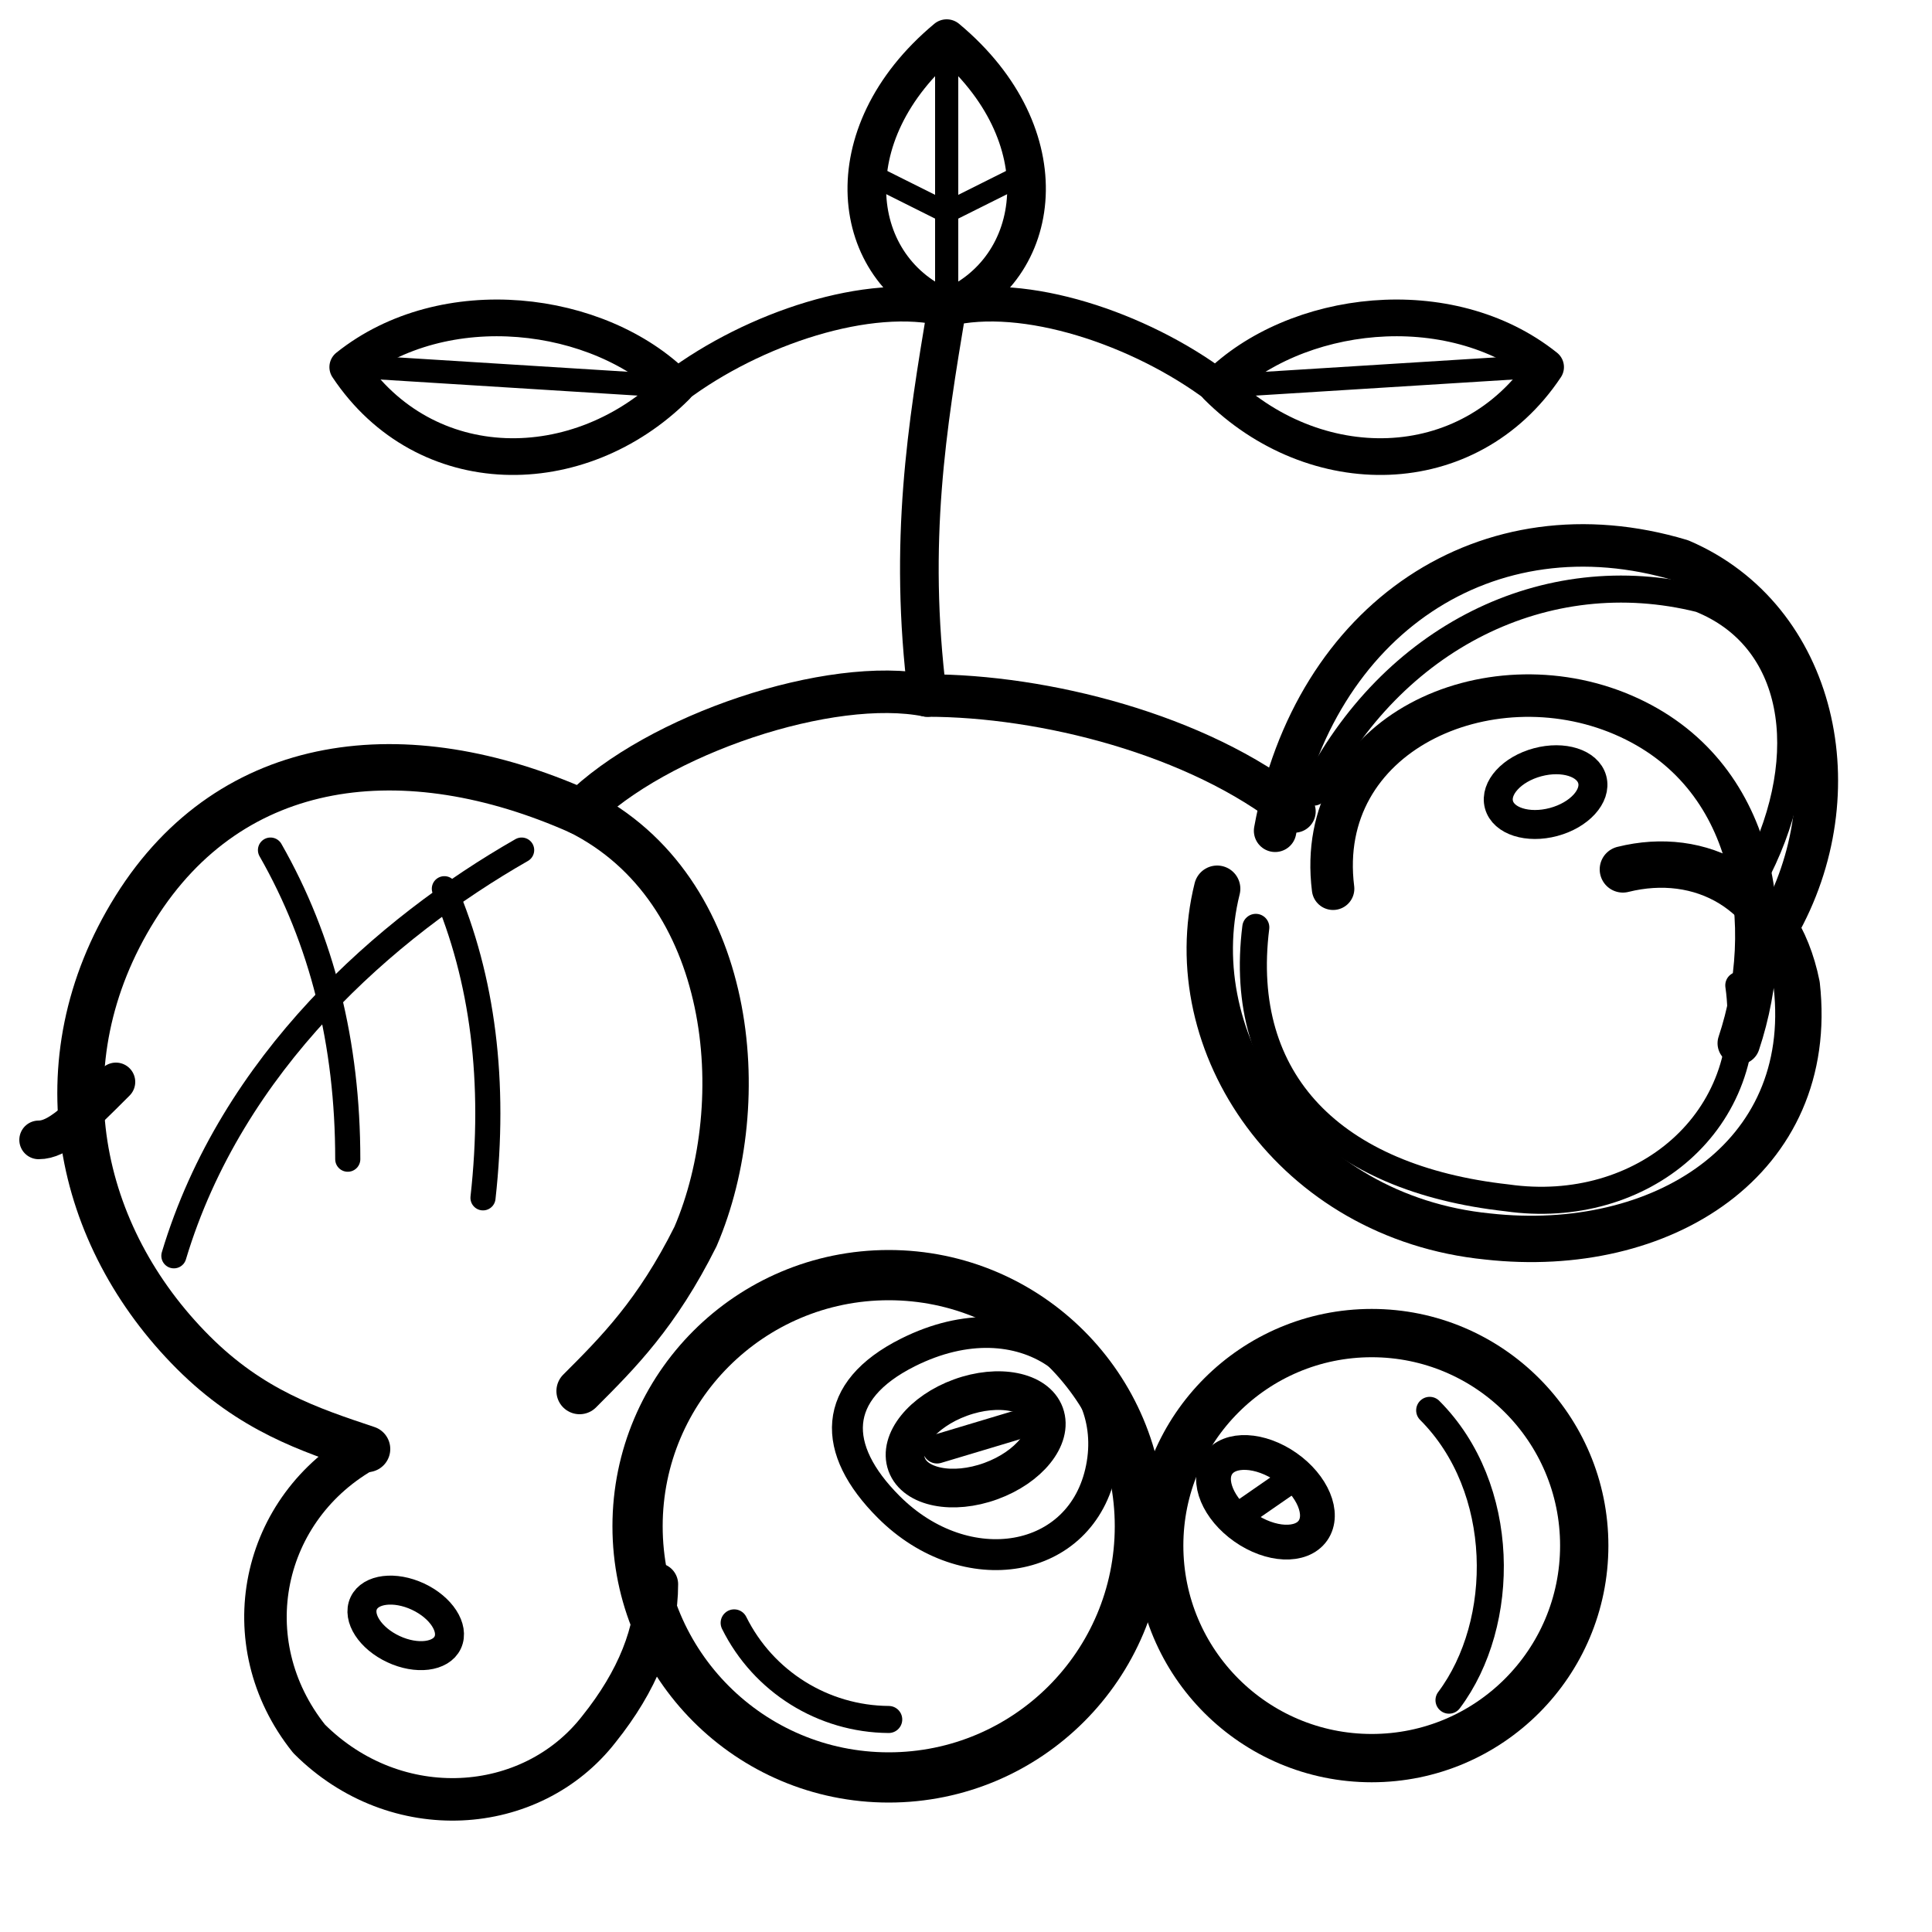
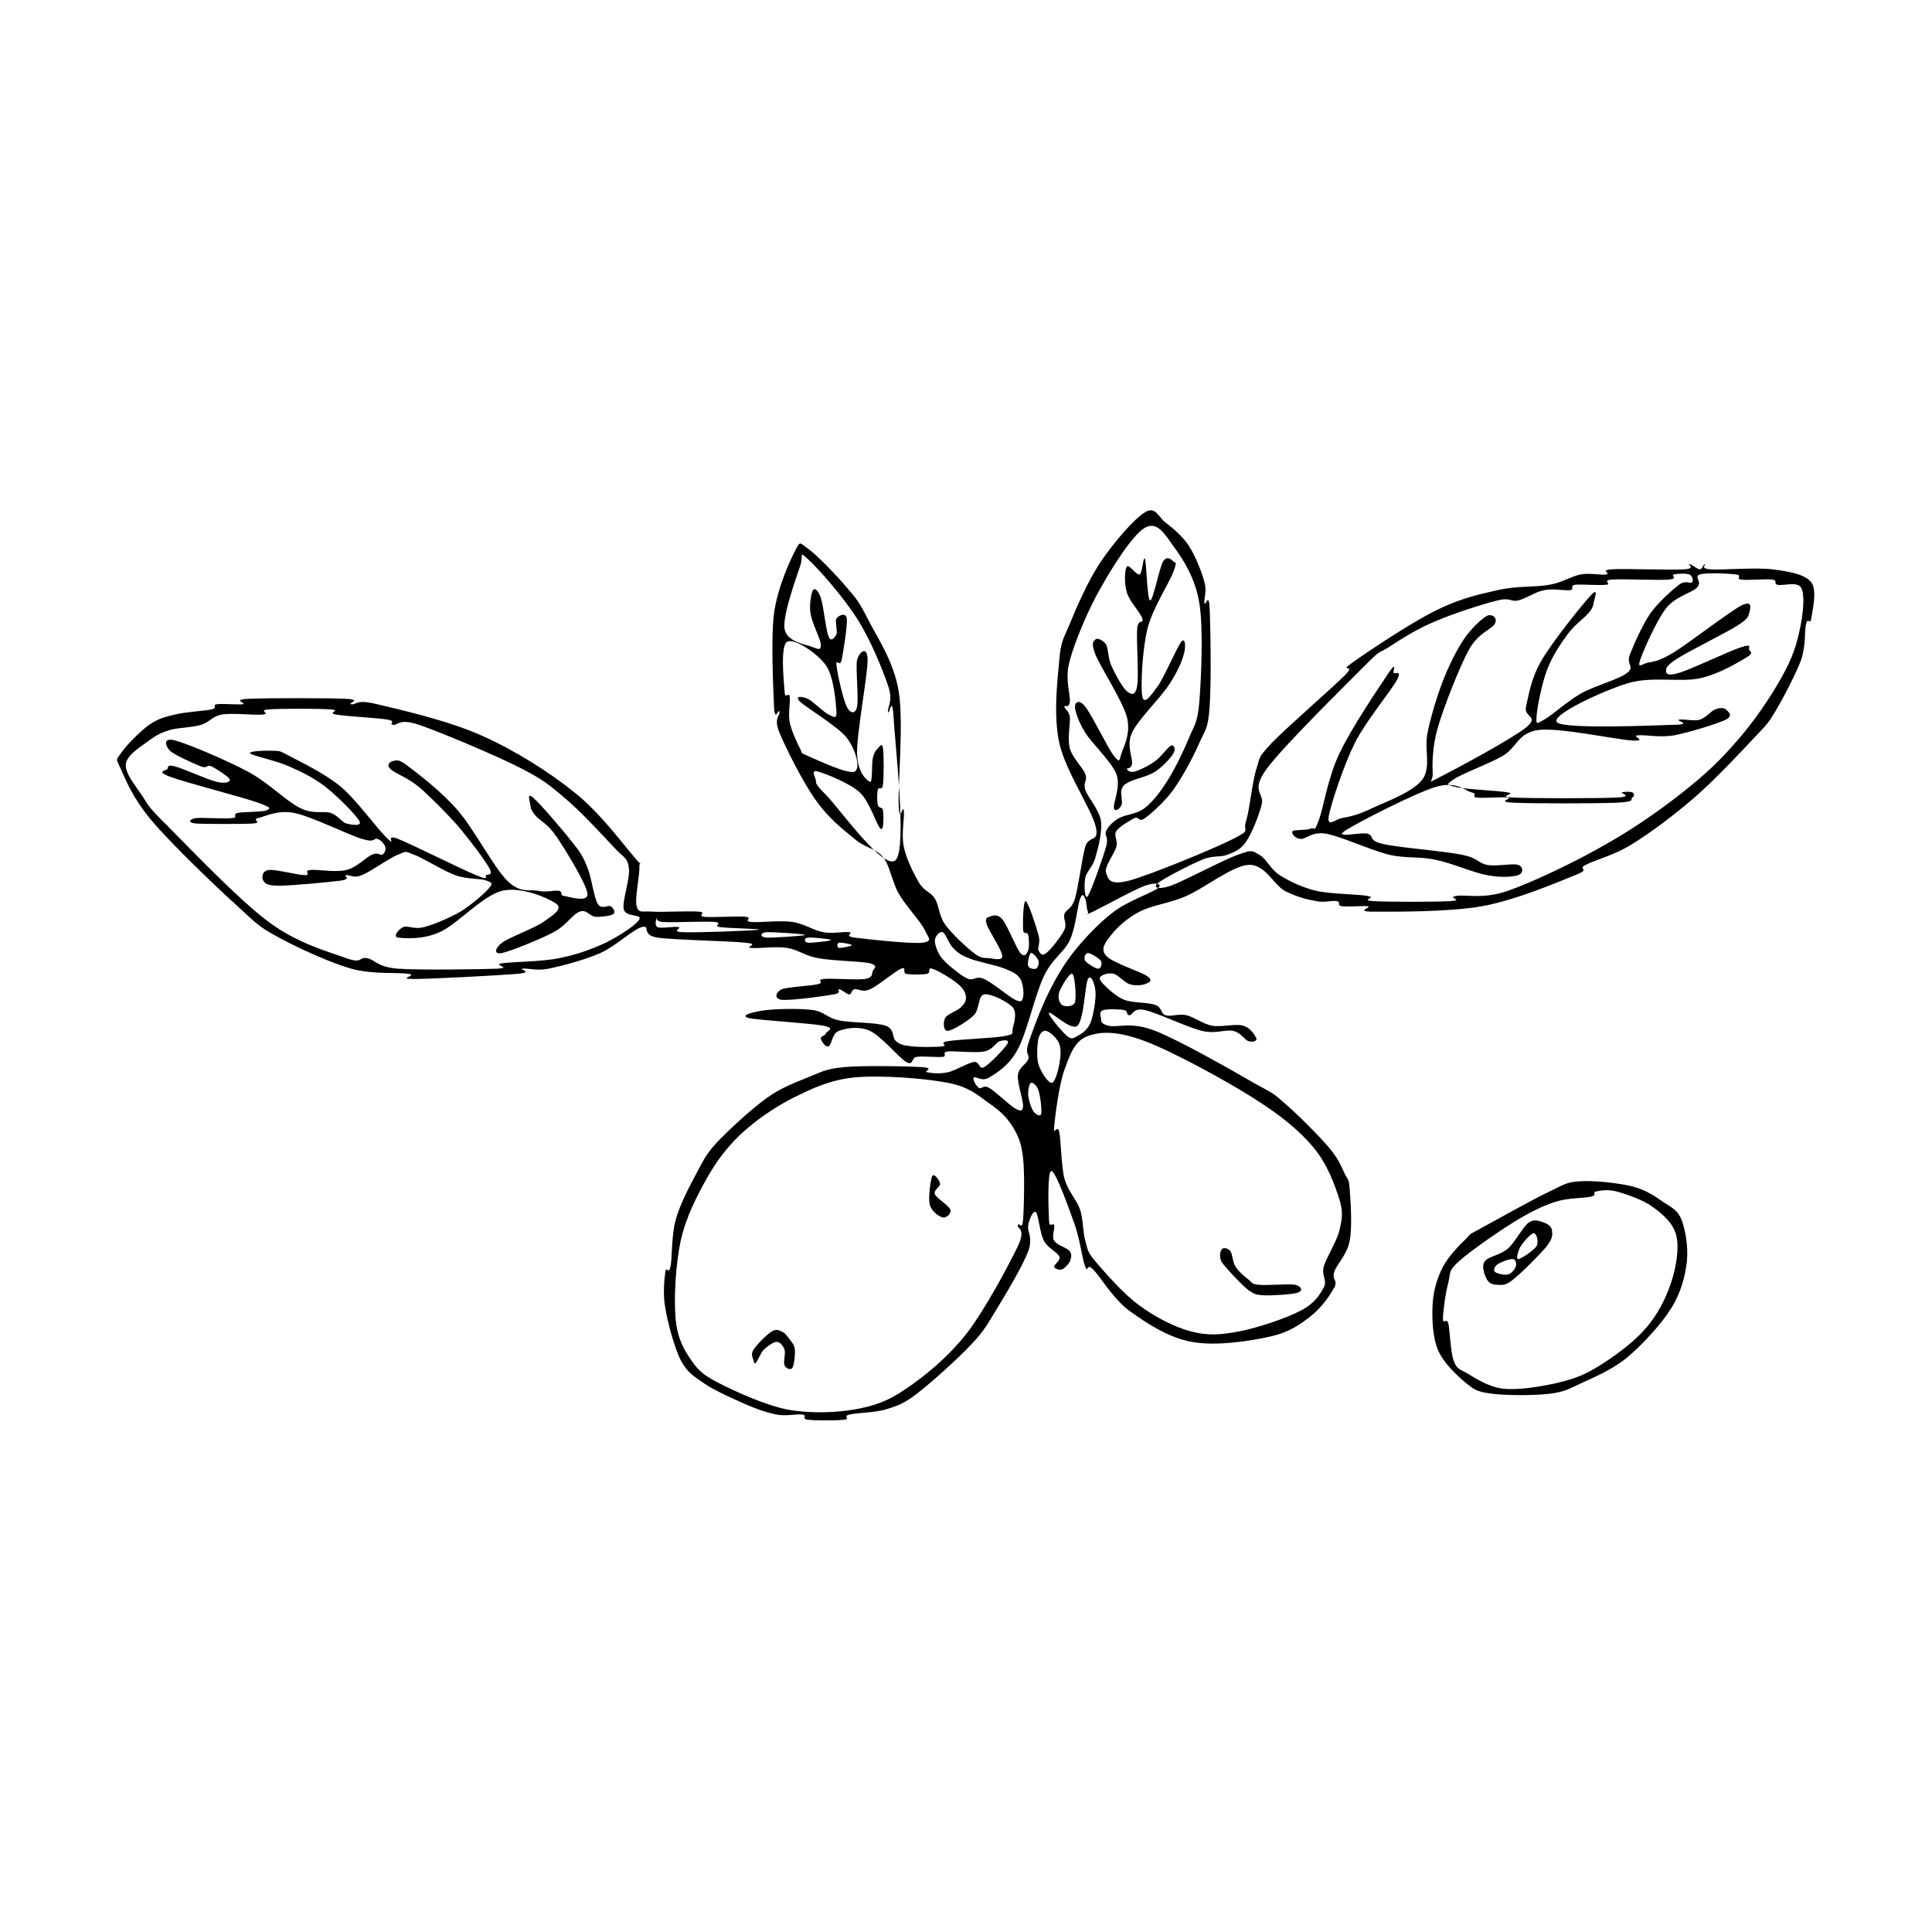
- <svg xmlns="http://www.w3.org/2000/svg" viewBox="0 0 100 100" width="100" height="100">
-   <g fill="none" stroke="#000000" stroke-linecap="round" stroke-linejoin="round">
-     <path d="M 48 36 C 47 28 48 22 49 16" stroke-width="2" />
-     <path d="M 49 16 C 45 15 39 17 35 20" stroke-width="1.8" />
-     <path d="M 49 16 C 53 15 59 17 63 20" stroke-width="1.8" />
-     <path d="M 49 16 C 44 14 43 7 49 2 C 55 7 54 14 49 16 Z" stroke-width="2" />
-     <path d="M 49 16 L 49 3" stroke-width="1.2" />
-     <path d="M 49 11 Q 46 9.5 45 9 M 49 11 Q 52 9.5 53 9" stroke-width="1.1" />
-     <path d="M 35 20 C 31 16 23 15 18 19 C 22 25 30 25 35 20 Z" stroke-width="1.9" />
-     <path d="M 35 20 L 19 19" stroke-width="1.2" />
-     <path d="M 63 20 C 67 16 75 15 80 19 C 76 25 68 25 63 20 Z" stroke-width="1.9" />
-     <path d="M 63 20 L 79 19" stroke-width="1.2" />
-     <path d="M 48 36 C 43 35 34 38 30 42" stroke-width="2.2" />
-     <path d="M 48 36 C 54 36 62 38 67 42" stroke-width="2.2" />
-     <path d="M 30 42               C 38 46 39 57 36 64               C 34 68 32 70 30 72" stroke-width="2.4" />
-     <path d="M 30 42               C 21 38 12 39 7 47               C 2 55 4 64 10 70               C 13 73 16 74 19 75" stroke-width="2.4" />
-     <path d="M 6 56 C 4 58 3 59 2 59" stroke-width="2" />
-     <path d="M 27 44 C 20 48 12 55 9 65" stroke-width="1.3" />
-     <path d="M 14 44 Q 18 51 18 60" stroke-width="1.3" />
-     <path d="M 23 46 Q 26 53 25 62" stroke-width="1.3" />
-     <path d="M 66 43 C 68 32 77 26 87 29 C 94 32 96 41 92 48" stroke-width="2.2" />
-     <path d="M 68 41 C 72 33 80 29 88 31 C 93 33 94 39 91 45" stroke-width="1.4" />
-     <path d="M 69 46 C 68 38 77 34 84 37 C 91 40 92 48 90 54" stroke-width="2.2" />
-     <ellipse cx="80" cy="41" rx="2.5" ry="1.6" transform="rotate(-15 80 41)" stroke-width="1.5" />
-     <path d="M 63 46 C 61 54 67 63 77 64 C 86 65 94 60 93 51 C 92 46 88 44 84 45" stroke-width="2.4" />
-     <path d="M 65 48 C 64 56 69 61 78 62 C 85 63 91 58 90 51" stroke-width="1.4" />
-     <path d="M 19 75 C 13.5 78 12 85 16 90 C 20.5 94.5 27.5 94 31 89.5 C 33 87 34 84.5 34 82" stroke-width="2.2" />
-     <ellipse cx="21" cy="84" rx="2.4" ry="1.5" transform="rotate(25 21 84)" stroke-width="1.5" />
-     <circle cx="46" cy="79" r="13" stroke-width="2.6" />
-     <path d="M 47 70 C 53 67 58 71 57 76 C 56 81 50 82 46 78 C 43 75 43 72 47 70 Z" stroke-width="1.6" />
-     <ellipse cx="50.5" cy="74.5" rx="3.8" ry="2.3" transform="rotate(-20 50.5 74.5)" stroke-width="2" />
-     <path d="M 48.5 75 L 52.5 73.8" stroke-width="1.5" />
-     <path d="M 38 84 A 9 9 0 0 0 46 89" stroke-width="1.4" />
-     <circle cx="71" cy="80" r="11" stroke-width="2.5" />
-     <ellipse cx="65.5" cy="77.5" rx="3" ry="1.9" transform="rotate(35 65.5 77.5)" stroke-width="1.8" />
-     <path d="M 64.2 78.4 L 66.8 76.6" stroke-width="1.4" />
-     <path d="M 74 73 C 78 77 78 84 75 88" stroke-width="1.4" />
-   </g>
+ <svg xmlns="http://www.w3.org/2000/svg" viewBox="0 0 64 64" width="64" height="64">
+   <path fill="#000000" fill-rule="evenodd" d="M37.93 16.97C37.57 17.18 36.88 17.99 36.47 18.60C36.05 19.22 35.66 20.12 35.44 20.66C35.21 21.21 35.15 21.21 35.09 21.87C35.03 22.52 34.89 23.70 35.09 24.61C35.29 25.53 36.15 26.79 36.29 27.36C36.44 27.93 36.07 27.65 35.95 28.05C35.84 28.45 35.72 29.39 35.61 29.77C35.49 30.14 35.32 30.11 35.26 30.28C35.21 30.45 35.36 30.58 35.26 30.80C35.16 31.01 34.81 31.46 34.66 31.57C34.52 31.69 34.45 31.58 34.40 31.48C34.36 31.38 34.48 31.24 34.40 30.97C34.33 30.70 34.06 29.88 33.98 29.85C33.89 29.82 33.88 30.61 33.89 30.80C33.90 30.98 34.03 30.85 34.06 30.97C34.09 31.08 34.10 31.38 34.06 31.48C34.02 31.58 33.95 31.74 33.80 31.57C33.66 31.40 33.37 30.65 33.20 30.45C33.03 30.25 32.86 30.34 32.77 30.37C32.69 30.40 32.62 30.41 32.69 30.63C32.76 30.84 33.19 31.47 33.20 31.66C33.22 31.84 32.93 31.76 32.77 31.74C32.62 31.73 32.50 31.76 32.26 31.57C32.01 31.38 31.53 30.93 31.31 30.63C31.10 30.33 31.11 30.00 30.97 29.77C30.83 29.54 30.63 29.54 30.45 29.25C30.28 28.97 30.02 28.45 29.94 28.05C29.85 27.65 29.97 27.08 29.94 26.85C29.91 26.62 29.80 27.33 29.77 26.67C29.74 26.02 29.94 23.93 29.77 22.90C29.60 21.87 29.02 21.06 28.74 20.49C28.45 19.92 28.38 19.85 28.05 19.46C27.72 19.07 27.05 18.37 26.76 18.17C26.47 17.97 26.52 17.90 26.33 18.26C26.15 18.62 25.76 19.46 25.64 20.32C25.53 21.18 25.62 22.87 25.64 23.41C25.67 23.96 25.79 23.44 25.82 23.58C25.84 23.73 25.62 23.78 25.82 24.27C26.02 24.76 26.60 25.92 27.02 26.50C27.43 27.09 27.93 27.48 28.31 27.79C28.68 28.11 29.01 28.09 29.25 28.39C29.49 28.69 29.54 29.19 29.77 29.60C30.00 30.00 30.50 30.53 30.63 30.80C30.75 31.07 30.93 31.18 30.54 31.23C30.15 31.27 28.71 31.11 28.31 31.06C27.91 31.00 28.31 30.91 28.13 30.88C27.96 30.85 27.59 30.94 27.28 30.88C26.96 30.83 26.65 30.60 26.25 30.54C25.84 30.48 25.13 30.57 24.87 30.54C24.61 30.51 24.96 30.40 24.70 30.37C24.44 30.34 23.58 30.40 23.33 30.37C23.07 30.34 23.44 30.22 23.15 30.20C22.87 30.17 21.95 30.22 21.61 30.20C21.26 30.17 21.16 30.27 21.09 30.02C21.02 29.78 21.19 29.01 21.18 28.74C21.16 28.46 21.36 28.81 21.01 28.39C20.65 27.98 19.88 26.92 19.03 26.25C18.19 25.57 17.03 24.84 15.94 24.36C14.85 23.87 13.22 23.50 12.50 23.33C11.79 23.15 11.82 23.35 11.64 23.33C11.47 23.30 12.04 23.18 11.47 23.15C10.90 23.12 8.78 23.12 8.21 23.15C7.64 23.18 8.21 23.30 8.04 23.33C7.87 23.35 7.35 23.30 7.18 23.33C7.01 23.35 7.24 23.44 7.01 23.50C6.78 23.55 6.15 23.58 5.80 23.67C5.46 23.75 5.25 23.80 4.94 24.01C4.64 24.23 4.16 24.71 4.00 24.96C3.84 25.20 3.83 25.10 4.00 25.47C4.17 25.84 4.39 26.43 5.03 27.19C5.67 27.95 7.16 29.38 7.87 30.02C8.57 30.67 8.61 30.71 9.24 31.06C9.87 31.40 10.93 31.89 11.64 32.09C12.36 32.29 13.19 32.20 13.53 32.26C13.88 32.31 13.10 32.43 13.71 32.43C14.31 32.43 16.54 32.31 17.14 32.26C17.74 32.20 17.14 32.11 17.31 32.09C17.48 32.06 17.74 32.17 18.17 32.09C18.60 32.00 19.37 31.80 19.89 31.57C20.40 31.34 20.95 30.80 21.26 30.71C21.58 30.63 21.21 30.97 21.78 31.06C22.35 31.14 24.18 31.17 24.70 31.23C25.21 31.28 24.64 31.37 24.87 31.40C25.10 31.43 25.70 31.34 26.07 31.40C26.45 31.46 26.65 31.66 27.10 31.74C27.56 31.83 28.52 31.84 28.82 31.91C29.12 31.99 28.94 32.09 28.91 32.17C28.88 32.26 28.92 32.39 28.65 32.43C28.38 32.47 27.53 32.40 27.28 32.43C27.02 32.46 27.33 32.54 27.10 32.60C26.88 32.66 26.10 32.69 25.90 32.77C25.70 32.86 25.62 33.09 25.90 33.12C26.19 33.15 27.30 33.00 27.62 32.94C27.93 32.89 27.71 32.77 27.79 32.77C27.88 32.77 28.05 32.94 28.13 32.94C28.22 32.94 28.19 32.80 28.31 32.77C28.42 32.74 28.56 32.89 28.82 32.77C29.08 32.66 29.65 32.17 29.85 32.09C30.05 32.00 29.88 32.23 30.02 32.26C30.17 32.29 30.57 32.29 30.71 32.26C30.85 32.23 30.71 32.03 30.88 32.09C31.06 32.14 31.56 32.44 31.74 32.60C31.93 32.76 31.99 32.90 32.00 33.03C32.01 33.16 31.94 33.26 31.83 33.37C31.71 33.49 31.38 33.59 31.31 33.72C31.24 33.85 31.24 34.16 31.40 34.15C31.56 34.13 32.06 33.83 32.26 33.63C32.46 33.43 32.39 32.99 32.60 32.94C32.82 32.90 33.39 33.19 33.55 33.37C33.70 33.56 33.59 33.90 33.55 34.06C33.50 34.22 33.65 34.25 33.29 34.32C32.93 34.39 31.74 34.43 31.40 34.49C31.06 34.55 31.43 34.63 31.23 34.66C31.03 34.69 30.45 34.69 30.20 34.66C29.94 34.63 29.82 34.61 29.68 34.49C29.54 34.38 29.65 34.09 29.34 33.98C29.02 33.86 28.19 33.89 27.79 33.80C27.39 33.72 27.33 33.52 26.93 33.46C26.53 33.40 25.74 33.42 25.39 33.46C25.03 33.50 24.47 33.63 24.79 33.72C25.10 33.80 26.85 33.89 27.28 33.98C27.71 34.06 27.38 34.16 27.36 34.23C27.35 34.30 27.18 34.33 27.19 34.40C27.20 34.48 27.35 34.71 27.45 34.66C27.55 34.62 27.56 34.23 27.79 34.15C28.02 34.06 28.45 33.98 28.82 34.15C29.19 34.32 29.77 35.03 30.02 35.18C30.28 35.32 30.17 35.03 30.37 35.01C30.57 34.98 31.06 35.03 31.23 35.01C31.40 34.98 31.17 34.86 31.40 34.83C31.63 34.81 32.31 34.89 32.60 34.83C32.89 34.78 32.99 34.53 33.12 34.49C33.25 34.45 33.46 34.43 33.37 34.58C33.29 34.72 32.79 35.25 32.60 35.35C32.42 35.45 32.46 35.15 32.26 35.18C32.06 35.21 31.66 35.46 31.40 35.52C31.14 35.58 30.85 35.55 30.71 35.52C30.57 35.49 31.00 35.38 30.54 35.35C30.08 35.32 28.59 35.29 27.96 35.35C27.33 35.41 27.19 35.52 26.76 35.69C26.33 35.87 25.89 36.02 25.39 36.38C24.89 36.74 24.14 37.43 23.75 37.84C23.37 38.26 23.30 38.44 23.07 38.87C22.84 39.30 22.52 39.90 22.38 40.42C22.24 40.93 22.27 41.68 22.21 41.96C22.15 42.25 22.07 41.91 22.04 42.13C22.01 42.36 21.95 42.85 22.04 43.34C22.12 43.82 22.34 44.64 22.55 45.06C22.77 45.47 22.97 45.58 23.33 45.83C23.68 46.07 24.30 46.34 24.70 46.52C25.10 46.69 25.42 46.80 25.73 46.86C26.04 46.92 26.42 46.83 26.59 46.86C26.76 46.89 26.53 47.00 26.76 47.03C26.99 47.06 27.73 47.06 27.96 47.03C28.19 47.00 27.91 46.92 28.13 46.86C28.36 46.80 28.97 46.80 29.34 46.69C29.71 46.57 29.90 46.53 30.37 46.17C30.84 45.81 31.73 45.01 32.17 44.54C32.62 44.07 32.72 43.85 33.03 43.34C33.35 42.82 33.89 41.91 34.06 41.45C34.23 40.99 34.02 40.80 34.06 40.59C34.10 40.37 34.23 40.07 34.32 40.16C34.40 40.25 34.45 40.86 34.58 41.10C34.71 41.35 35.03 41.48 35.09 41.62C35.15 41.76 34.91 41.89 34.92 41.96C34.93 42.03 35.09 42.08 35.18 42.05C35.26 42.02 35.39 41.89 35.44 41.79C35.48 41.69 35.52 41.56 35.44 41.45C35.35 41.33 35.01 41.25 34.92 41.10C34.83 40.96 34.95 40.70 34.92 40.59C34.89 40.47 34.76 40.72 34.75 40.42C34.73 40.12 34.69 38.76 34.83 38.79C34.98 38.81 35.42 40.06 35.61 40.59C35.79 41.12 35.85 41.72 35.95 41.96C36.05 42.21 35.97 41.81 36.21 42.05C36.45 42.29 36.87 43.02 37.41 43.42C37.96 43.82 38.70 44.31 39.47 44.45C40.25 44.60 41.39 44.43 42.05 44.28C42.71 44.14 43.07 43.87 43.42 43.60C43.78 43.32 44.07 42.89 44.20 42.65C44.33 42.41 44.11 42.39 44.20 42.13C44.28 41.88 44.63 41.56 44.71 41.10C44.80 40.65 44.74 39.76 44.71 39.39C44.68 39.01 44.65 39.10 44.54 38.87C44.43 38.64 44.35 38.40 44.02 38.01C43.70 37.63 42.98 36.91 42.56 36.55C42.15 36.19 42.25 36.27 41.53 35.87C40.82 35.46 39.07 34.46 38.27 34.15C37.47 33.83 37.02 34.05 36.72 33.98C36.42 33.90 36.49 33.80 36.47 33.72C36.44 33.63 36.42 33.50 36.55 33.46C36.68 33.42 37.10 33.43 37.24 33.46C37.38 33.49 37.30 33.63 37.41 33.63C37.53 33.63 37.53 33.37 37.93 33.46C38.33 33.55 39.33 34.03 39.82 34.15C40.30 34.26 40.59 34.09 40.85 34.15C41.10 34.20 41.23 34.45 41.36 34.49C41.49 34.53 41.65 34.49 41.62 34.40C41.59 34.32 41.43 34.05 41.19 33.98C40.95 33.90 40.47 34.03 40.16 33.98C39.84 33.92 39.56 33.69 39.30 33.63C39.04 33.57 38.79 33.69 38.61 33.63C38.44 33.57 38.50 33.37 38.27 33.29C38.04 33.20 37.53 33.23 37.24 33.12C36.95 33.00 36.68 32.73 36.55 32.60C36.42 32.47 36.41 32.40 36.47 32.34C36.52 32.29 36.74 32.21 36.90 32.26C37.05 32.30 37.24 32.54 37.41 32.60C37.58 32.66 37.83 32.64 37.93 32.60C38.03 32.56 38.23 32.50 38.01 32.34C37.80 32.19 36.84 31.89 36.64 31.66C36.44 31.43 36.62 31.21 36.81 30.97C37.00 30.73 37.34 30.41 37.75 30.20C38.17 29.98 38.70 29.94 39.30 29.68C39.90 29.42 40.82 28.68 41.36 28.65C41.91 28.62 42.19 29.31 42.56 29.51C42.94 29.71 43.31 29.80 43.60 29.85C43.88 29.91 44.14 29.82 44.28 29.85C44.43 29.88 44.28 30.00 44.45 30.02C44.63 30.05 45.14 30.00 45.31 30.02C45.48 30.05 44.85 30.20 45.48 30.20C46.11 30.20 47.98 30.22 49.09 30.02C50.21 29.82 51.61 29.22 52.18 28.99C52.76 28.76 52.21 28.82 52.53 28.65C52.84 28.48 53.47 28.34 54.07 27.96C54.67 27.59 55.46 27.00 56.13 26.42C56.81 25.83 57.67 24.91 58.11 24.44C58.55 23.97 58.54 24.01 58.80 23.58C59.06 23.15 59.48 22.35 59.66 21.87C59.83 21.38 59.77 20.89 59.83 20.66C59.89 20.43 59.97 20.72 60.00 20.49C60.03 20.26 60.21 19.56 60.00 19.29C59.79 19.02 59.27 18.93 58.71 18.86C58.15 18.79 57.02 18.89 56.65 18.86C56.28 18.83 56.54 18.69 56.48 18.69C56.42 18.69 56.39 18.86 56.31 18.86C56.22 18.86 56.05 18.69 55.96 18.69C55.88 18.69 56.22 18.83 55.79 18.86C55.36 18.89 53.82 18.83 53.39 18.86C52.96 18.89 53.39 19.00 53.21 19.03C53.04 19.06 52.67 18.97 52.36 19.03C52.04 19.09 51.78 19.29 51.33 19.37C50.87 19.46 50.24 19.40 49.61 19.55C48.98 19.69 48.35 19.83 47.55 20.23C46.74 20.63 45.30 21.59 44.80 21.95C44.30 22.31 44.98 21.94 44.54 22.38C44.10 22.82 42.62 24.10 42.13 24.61C41.65 25.13 41.76 25.04 41.62 25.47C41.48 25.90 41.40 26.80 41.28 27.19C41.15 27.58 41.49 27.46 40.85 27.79C40.20 28.12 38.11 28.98 37.41 29.17C36.71 29.35 36.71 29.09 36.64 28.91C36.57 28.72 36.92 28.28 36.98 28.05C37.04 27.82 36.88 27.69 36.98 27.53C37.08 27.38 37.43 27.18 37.58 27.10C37.74 27.03 37.71 27.26 37.93 27.10C38.14 26.95 38.57 26.57 38.87 26.16C39.17 25.74 39.53 25.07 39.73 24.61C39.93 24.16 40.02 24.16 40.07 23.41C40.13 22.67 40.10 20.72 40.07 20.15C40.04 19.57 39.93 20.12 39.90 19.98C39.87 19.83 39.99 19.60 39.90 19.29C39.82 18.97 39.60 18.42 39.39 18.09C39.17 17.76 38.86 17.50 38.61 17.31C38.37 17.13 38.28 16.75 37.93 16.97Z M37.93 17.48C37.53 17.71 36.88 18.73 36.47 19.46C36.05 20.19 35.61 21.24 35.44 21.87C35.26 22.49 35.46 22.98 35.44 23.24C35.41 23.50 35.26 23.33 35.26 23.41C35.26 23.50 35.41 23.53 35.44 23.75C35.46 23.98 35.35 24.47 35.44 24.79C35.52 25.10 35.87 25.42 35.95 25.64C36.04 25.87 35.87 25.90 35.95 26.16C36.04 26.42 36.41 26.82 36.47 27.19C36.52 27.56 36.38 28.08 36.29 28.39C36.21 28.71 35.99 28.87 35.95 29.08C35.91 29.29 35.92 29.85 36.04 29.68C36.15 29.51 36.54 28.41 36.64 28.05C36.74 27.69 36.57 27.69 36.64 27.53C36.71 27.38 36.85 27.23 37.07 27.10C37.28 26.98 37.65 26.98 37.93 26.76C38.20 26.55 38.46 26.20 38.70 25.82C38.94 25.43 39.21 24.87 39.39 24.44C39.56 24.01 39.67 23.98 39.73 23.24C39.79 22.49 39.87 20.83 39.73 19.98C39.59 19.12 39.17 18.50 38.87 18.09C38.57 17.67 38.33 17.26 37.93 17.48Z M26.76 18.52C26.45 18.23 26.63 18.39 26.50 18.77C26.37 19.16 25.92 20.39 25.99 20.83C26.06 21.28 26.73 21.35 26.93 21.44C27.13 21.52 27.20 21.54 27.19 21.35C27.18 21.16 26.89 20.62 26.85 20.32C26.80 20.02 26.88 19.63 26.93 19.55C26.99 19.46 27.10 19.55 27.19 19.80C27.28 20.06 27.36 20.89 27.45 21.09C27.53 21.29 27.66 21.11 27.71 21.01C27.75 20.91 27.65 20.58 27.71 20.49C27.76 20.40 28.02 20.26 28.05 20.49C28.08 20.72 27.93 21.61 27.88 21.87C27.82 22.12 27.68 21.78 27.71 22.04C27.73 22.29 27.93 23.18 28.05 23.41C28.16 23.64 28.34 23.67 28.39 23.41C28.45 23.15 28.34 22.12 28.39 21.87C28.45 21.61 28.74 21.35 28.74 21.87C28.74 22.38 28.38 24.28 28.39 24.96C28.41 25.63 28.74 25.87 28.82 25.90C28.91 25.93 28.87 25.31 28.91 25.13C28.95 24.94 29.02 24.84 29.08 24.79C29.14 24.73 29.22 24.58 29.25 24.79C29.28 24.99 29.28 25.76 29.25 25.99C29.22 26.22 29.11 26.04 29.08 26.16C29.05 26.27 29.05 26.56 29.08 26.67C29.11 26.79 29.24 26.72 29.25 26.85C29.27 26.98 29.29 27.55 29.17 27.45C29.04 27.35 28.82 26.56 28.48 26.25C28.13 25.93 27.35 25.63 27.10 25.56C26.86 25.49 26.98 25.69 27.02 25.82C27.06 25.94 26.92 25.89 27.36 26.33C27.81 26.78 29.31 28.91 29.68 28.48C30.05 28.05 29.64 24.57 29.60 23.75C29.55 22.94 29.45 23.75 29.42 23.58C29.39 23.41 29.60 23.24 29.42 22.72C29.25 22.21 28.84 21.19 28.39 20.49C27.95 19.79 27.08 18.80 26.76 18.52Z M37.93 18.52C37.87 18.37 37.85 18.99 37.75 19.03C37.65 19.07 37.40 18.67 37.33 18.77C37.25 18.87 37.24 19.35 37.33 19.63C37.41 19.92 37.78 20.29 37.84 20.49C37.90 20.69 37.70 20.46 37.67 20.83C37.64 21.21 37.73 22.38 37.67 22.72C37.61 23.07 37.47 23.01 37.33 22.90C37.18 22.78 36.92 22.29 36.81 22.04C36.70 21.78 36.72 21.49 36.64 21.35C36.55 21.21 36.35 21.12 36.29 21.18C36.24 21.24 36.12 21.26 36.29 21.69C36.47 22.12 37.18 23.21 37.33 23.75C37.47 24.30 37.22 24.74 37.15 24.96C37.08 25.17 37.10 25.30 36.90 25.04C36.70 24.79 36.17 23.68 35.95 23.41C35.74 23.14 35.61 23.27 35.61 23.41C35.61 23.55 35.72 23.90 35.95 24.27C36.18 24.64 36.82 25.23 36.98 25.64C37.14 26.06 36.87 26.59 36.90 26.76C36.92 26.93 37.11 26.78 37.15 26.67C37.20 26.57 37.11 26.29 37.15 26.16C37.20 26.03 37.22 26.00 37.41 25.90C37.60 25.80 38.03 25.72 38.27 25.56C38.51 25.40 38.79 25.10 38.87 24.96C38.96 24.81 38.89 24.66 38.79 24.70C38.69 24.74 38.47 25.07 38.27 25.21C38.07 25.36 37.74 25.52 37.58 25.56C37.43 25.60 37.34 25.52 37.33 25.47C37.31 25.43 37.47 25.50 37.50 25.30C37.53 25.10 37.30 24.70 37.50 24.27C37.70 23.84 38.41 23.15 38.70 22.72C38.99 22.29 39.14 21.94 39.21 21.69C39.29 21.45 39.27 21.09 39.13 21.26C38.99 21.44 38.57 22.42 38.36 22.72C38.14 23.02 37.90 23.38 37.84 23.07C37.78 22.75 37.84 21.52 38.01 20.83C38.18 20.15 38.73 19.32 38.87 18.94C39.01 18.57 38.93 18.66 38.87 18.60C38.81 18.54 38.66 18.39 38.53 18.60C38.40 18.82 38.20 19.90 38.10 19.89C38.00 19.88 37.98 18.66 37.93 18.52Z M55.45 19.03C55.33 19.06 55.62 19.17 55.28 19.20C54.93 19.23 53.73 19.17 53.39 19.20C53.04 19.23 53.42 19.35 53.21 19.37C53.01 19.40 52.38 19.35 52.18 19.37C51.98 19.40 52.18 19.52 52.01 19.55C51.84 19.57 51.44 19.49 51.15 19.55C50.87 19.60 50.55 19.83 50.29 19.89C50.04 19.95 50.07 19.78 49.61 19.89C49.15 20.00 48.15 20.32 47.55 20.58C46.94 20.83 46.40 21.18 46.00 21.44C45.60 21.69 45.81 21.45 45.14 22.12C44.47 22.80 42.52 24.71 41.96 25.47C41.40 26.23 41.91 26.27 41.79 26.67C41.68 27.08 41.46 27.61 41.28 27.88C41.09 28.15 40.92 28.21 40.67 28.31C40.43 28.41 40.20 28.32 39.82 28.48C39.43 28.64 38.53 29.11 38.36 29.25C38.18 29.39 38.34 29.49 38.79 29.34C39.23 29.18 40.53 28.48 41.02 28.31C41.51 28.13 41.48 28.19 41.71 28.31C41.93 28.42 42.08 28.79 42.39 28.99C42.71 29.19 43.11 29.39 43.60 29.51C44.08 29.62 45.00 29.62 45.31 29.68C45.63 29.74 45.03 29.82 45.48 29.85C45.94 29.88 47.60 29.88 48.06 29.85C48.52 29.82 47.92 29.74 48.23 29.68C48.55 29.62 49.12 29.80 49.95 29.51C50.78 29.22 52.21 28.54 53.21 27.96C54.22 27.39 55.20 26.69 55.96 26.07C56.72 25.46 57.24 24.91 57.77 24.27C58.30 23.63 58.83 22.81 59.14 22.21C59.46 21.61 59.57 21.12 59.66 20.66C59.74 20.20 59.79 19.67 59.66 19.46C59.53 19.25 59.04 19.42 58.88 19.37C58.73 19.33 58.91 19.23 58.71 19.20C58.51 19.17 57.88 19.23 57.68 19.20C57.48 19.17 57.74 19.06 57.51 19.03C57.28 19.00 56.52 18.96 56.31 19.03C56.09 19.10 56.41 19.27 56.22 19.46C56.03 19.65 55.51 19.75 55.19 20.15C54.88 20.55 54.43 21.56 54.33 21.87C54.23 22.17 54.40 21.99 54.59 21.95C54.78 21.91 54.93 21.92 55.45 21.61C55.96 21.29 57.27 20.28 57.68 20.06C58.10 19.85 57.97 20.20 57.94 20.32C57.91 20.43 57.90 20.51 57.51 20.75C57.12 20.99 56.01 21.54 55.62 21.78C55.23 22.02 55.19 22.12 55.19 22.21C55.19 22.29 55.20 22.42 55.62 22.29C56.03 22.17 57.29 21.56 57.68 21.44C58.07 21.31 57.91 21.46 57.94 21.52C57.97 21.58 58.12 21.62 57.85 21.78C57.58 21.94 56.97 22.32 56.31 22.47C55.65 22.61 54.69 22.39 53.90 22.64C53.11 22.88 51.33 23.70 51.58 23.93C51.84 24.16 54.78 24.03 55.45 24.01C56.12 24.00 55.48 23.87 55.62 23.84C55.76 23.81 56.11 23.90 56.31 23.84C56.51 23.78 56.68 23.55 56.82 23.50C56.97 23.44 57.11 23.44 57.17 23.50C57.22 23.55 57.45 23.70 57.17 23.84C56.88 23.98 55.93 24.27 55.45 24.36C54.96 24.44 54.47 24.33 54.25 24.36C54.02 24.38 54.62 24.56 54.07 24.53C53.53 24.50 51.70 24.10 50.98 24.18C50.27 24.27 50.25 24.77 49.78 25.04C49.31 25.31 48.40 25.64 48.15 25.82C47.89 25.99 47.93 26.00 48.23 26.07C48.53 26.15 49.64 26.19 49.95 26.25C50.27 26.30 49.52 26.39 50.12 26.42C50.72 26.45 52.96 26.45 53.56 26.42C54.16 26.39 53.64 26.27 53.73 26.25C53.82 26.22 54.02 26.22 54.07 26.25C54.13 26.27 54.16 26.36 54.07 26.42C53.99 26.47 54.22 26.56 53.56 26.59C52.90 26.62 50.72 26.62 50.12 26.59C49.52 26.56 50.15 26.45 49.95 26.42C49.75 26.39 49.12 26.45 48.92 26.42C48.72 26.39 48.98 26.30 48.75 26.25C48.52 26.19 48.25 25.86 47.55 26.07C46.84 26.29 44.91 27.28 44.54 27.53C44.17 27.79 45.10 27.55 45.31 27.62C45.53 27.69 45.31 27.85 45.83 27.96C46.34 28.08 47.83 28.19 48.40 28.31C48.98 28.42 48.95 28.59 49.26 28.65C49.58 28.71 50.12 28.59 50.29 28.65C50.47 28.71 50.47 28.94 50.29 28.99C50.12 29.05 49.72 29.08 49.26 28.99C48.81 28.91 48.09 28.59 47.55 28.48C47.00 28.36 46.60 28.45 46.00 28.31C45.40 28.16 44.43 27.71 43.94 27.62C43.45 27.53 43.27 27.81 43.08 27.79C42.89 27.78 42.76 27.59 42.82 27.53C42.88 27.48 43.28 27.51 43.42 27.45C43.57 27.39 43.52 27.61 43.68 27.19C43.84 26.78 43.98 25.77 44.37 24.96C44.75 24.14 45.70 22.74 46.00 22.29C46.30 21.85 46.13 22.25 46.17 22.29C46.21 22.34 46.47 22.17 46.26 22.55C46.04 22.94 45.26 23.87 44.88 24.61C44.51 25.36 44.10 26.60 44.02 27.02C43.95 27.43 44.21 27.15 44.45 27.10C44.70 27.06 45.04 26.98 45.48 26.76C45.93 26.55 46.82 26.23 47.12 25.82C47.42 25.40 47.17 24.81 47.29 24.27C47.40 23.73 47.60 23.07 47.80 22.55C48.00 22.04 48.25 21.54 48.49 21.18C48.73 20.82 49.09 20.49 49.26 20.40C49.44 20.32 49.62 20.48 49.52 20.66C49.42 20.85 48.98 20.95 48.66 21.52C48.35 22.09 47.83 23.41 47.63 24.10C47.43 24.79 47.45 25.37 47.46 25.64C47.47 25.92 47.20 25.99 47.72 25.73C48.23 25.47 50.08 24.48 50.55 24.10C51.02 23.71 50.47 23.78 50.55 23.41C50.64 23.04 50.71 22.48 51.07 21.87C51.43 21.25 52.41 20.03 52.70 19.72C52.99 19.40 52.80 19.88 52.79 19.98C52.77 20.08 52.76 20.15 52.61 20.32C52.47 20.49 52.16 20.69 51.93 21.01C51.70 21.32 51.41 21.75 51.24 22.21C51.07 22.67 50.91 23.48 50.90 23.75C50.88 24.03 50.91 23.97 51.15 23.84C51.40 23.71 51.90 23.24 52.36 22.98C52.81 22.72 53.63 22.51 53.90 22.29C54.17 22.08 53.86 22.02 53.99 21.69C54.12 21.36 54.40 20.71 54.67 20.32C54.95 19.93 55.39 19.55 55.62 19.37C55.85 19.20 55.99 19.35 56.05 19.29C56.11 19.23 56.06 19.07 55.96 19.03C55.86 18.99 55.56 19.00 55.45 19.03Z M26.07 21.26C25.84 21.41 25.97 22.60 25.99 22.90C26.00 23.20 26.13 22.90 26.16 23.07C26.19 23.24 26.10 23.64 26.16 23.93C26.22 24.21 26.40 24.60 26.50 24.79C26.60 24.97 26.46 24.91 26.76 25.04C27.06 25.17 28.09 25.66 28.31 25.56C28.52 25.46 28.35 24.83 28.05 24.44C27.75 24.06 26.72 23.45 26.50 23.24C26.29 23.02 26.60 23.08 26.76 23.15C26.92 23.22 27.29 23.60 27.45 23.67C27.61 23.74 27.72 23.85 27.71 23.58C27.69 23.31 27.63 22.42 27.36 22.04C27.09 21.65 26.30 21.12 26.07 21.26Z M8.90 23.50C8.52 23.53 8.98 23.64 8.72 23.67C8.47 23.70 7.69 23.61 7.35 23.67C7.01 23.73 6.95 23.93 6.66 24.01C6.38 24.10 5.92 24.10 5.63 24.18C5.35 24.27 5.19 24.34 4.94 24.53C4.70 24.71 4.21 25.00 4.17 25.30C4.13 25.60 4.46 25.99 4.69 26.33C4.92 26.67 4.84 26.66 5.55 27.36C6.25 28.06 7.91 29.81 8.90 30.54C9.88 31.27 10.93 31.54 11.47 31.74C12.02 31.94 11.87 31.69 12.16 31.74C12.45 31.80 12.47 32.03 13.19 32.09C13.91 32.14 15.88 32.11 16.45 32.09C17.03 32.06 16.28 31.97 16.63 31.91C16.97 31.86 17.94 31.86 18.52 31.74C19.09 31.63 19.62 31.44 20.06 31.23C20.51 31.01 21.08 30.64 21.18 30.45C21.28 30.27 20.72 30.40 20.66 30.11C20.61 29.82 20.89 29.08 20.83 28.74C20.78 28.39 20.68 28.44 20.32 28.05C19.96 27.66 19.22 26.86 18.69 26.42C18.16 25.97 17.94 25.79 17.14 25.39C16.34 24.99 14.56 24.24 13.88 24.01C13.19 23.78 13.19 24.04 13.02 24.01C12.85 23.98 13.16 23.90 12.85 23.84C12.53 23.78 11.44 23.73 11.13 23.67C10.81 23.61 11.33 23.53 10.96 23.50C10.58 23.47 9.27 23.47 8.90 23.50Z M5.80 24.53C5.37 24.41 5.49 24.73 5.63 24.87C5.78 25.01 6.43 25.30 6.66 25.39C6.89 25.47 6.85 25.31 7.01 25.39C7.16 25.46 7.58 25.73 7.61 25.82C7.64 25.90 7.48 25.97 7.18 25.90C6.88 25.83 6.08 25.46 5.80 25.39C5.53 25.31 5.57 25.42 5.55 25.47C5.52 25.53 5.13 25.54 5.63 25.73C6.13 25.92 8.02 26.40 8.55 26.59C9.08 26.78 8.92 26.79 8.81 26.85C8.70 26.90 8.05 26.89 7.87 26.93C7.68 26.98 7.92 27.08 7.69 27.10C7.46 27.13 6.69 27.08 6.49 27.10C6.29 27.13 6.18 27.25 6.49 27.28C6.81 27.30 8.04 27.30 8.38 27.28C8.72 27.25 8.32 27.16 8.55 27.10C8.78 27.05 9.18 26.82 9.75 26.93C10.33 27.05 11.53 27.65 11.99 27.79C12.45 27.93 12.37 27.75 12.50 27.79C12.63 27.83 12.73 27.96 12.76 28.05C12.79 28.13 12.75 28.26 12.67 28.31C12.60 28.35 12.53 28.22 12.33 28.31C12.13 28.39 11.82 28.74 11.47 28.82C11.13 28.91 10.50 28.79 10.27 28.82C10.04 28.85 10.33 28.99 10.10 28.99C9.87 28.99 9.12 28.79 8.90 28.82C8.67 28.85 8.67 29.08 8.72 29.17C8.78 29.25 8.81 29.34 9.24 29.34C9.67 29.34 10.93 29.22 11.30 29.17C11.67 29.11 11.36 29.02 11.47 28.99C11.59 28.97 11.70 29.11 11.99 28.99C12.27 28.88 12.90 28.42 13.19 28.31C13.48 28.19 13.39 28.19 13.71 28.31C14.02 28.42 14.68 28.85 15.08 28.99C15.48 29.14 15.92 29.09 16.11 29.17C16.30 29.24 16.34 29.25 16.20 29.42C16.05 29.60 15.61 29.98 15.25 30.20C14.89 30.41 14.36 30.63 14.05 30.71C13.73 30.80 13.51 30.65 13.36 30.71C13.22 30.77 12.99 31.03 13.19 31.06C13.39 31.08 13.99 31.14 14.56 30.88C15.14 30.63 15.98 29.67 16.63 29.51C17.27 29.35 18.20 29.77 18.43 29.94C18.66 30.11 18.30 30.33 18.00 30.54C17.70 30.75 16.85 31.06 16.63 31.23C16.40 31.40 16.34 31.63 16.63 31.57C16.91 31.51 17.91 31.11 18.34 30.88C18.77 30.65 18.97 30.28 19.20 30.20C19.43 30.11 19.53 30.35 19.72 30.37C19.90 30.38 20.23 30.34 20.32 30.28C20.40 30.22 20.32 30.08 20.23 30.02C20.15 29.97 19.93 30.15 19.80 29.94C19.67 29.72 19.60 29.08 19.46 28.74C19.32 28.39 19.25 28.26 18.94 27.88C18.64 27.49 17.89 26.62 17.66 26.42C17.43 26.22 17.56 26.57 17.57 26.67C17.58 26.78 17.60 26.85 17.74 27.02C17.89 27.19 18.14 27.28 18.43 27.71C18.72 28.13 19.42 29.27 19.46 29.60C19.50 29.92 18.84 29.70 18.69 29.68C18.53 29.67 18.66 29.54 18.52 29.51C18.37 29.48 18.11 29.57 17.83 29.51C17.54 29.45 17.24 29.61 16.80 29.17C16.35 28.72 15.71 27.48 15.17 26.85C14.62 26.22 13.89 25.66 13.53 25.39C13.18 25.11 13.12 25.20 13.02 25.21C12.92 25.23 12.79 25.33 12.93 25.47C13.08 25.62 13.51 25.76 13.88 26.07C14.25 26.39 14.78 26.92 15.17 27.36C15.55 27.81 16.04 28.46 16.20 28.74C16.35 29.01 16.18 28.95 16.11 28.99C16.04 29.04 16.25 29.19 15.77 28.99C15.28 28.79 13.68 27.99 13.19 27.79C12.70 27.59 13.16 28.08 12.85 27.79C12.53 27.51 11.84 26.53 11.30 26.07C10.76 25.62 9.96 25.24 9.58 25.04C9.21 24.84 9.28 24.89 9.07 24.87C8.85 24.86 8.21 24.87 8.29 24.96C8.38 25.04 9.17 25.20 9.58 25.39C10.00 25.57 10.40 25.77 10.79 26.07C11.17 26.37 11.79 26.99 11.90 27.19C12.02 27.39 11.63 27.32 11.47 27.28C11.31 27.23 11.21 27.02 10.96 26.93C10.70 26.85 10.38 26.99 9.93 26.76C9.47 26.53 8.90 25.93 8.21 25.56C7.52 25.19 6.23 24.64 5.80 24.53Z M37.93 29.34C37.57 29.47 36.52 30.05 36.21 30.20C35.89 30.34 36.08 30.27 36.04 30.20C35.99 30.12 35.99 29.84 35.95 29.77C35.91 29.70 35.87 29.54 35.78 29.77C35.69 30.00 35.64 30.71 35.44 31.14C35.24 31.57 34.86 31.74 34.58 32.34C34.29 32.94 34.02 34.19 33.72 34.75C33.42 35.31 33.02 35.54 32.77 35.69C32.53 35.85 32.31 35.64 32.26 35.69C32.20 35.75 32.34 35.98 32.43 36.04C32.52 36.09 32.57 35.92 32.77 36.04C32.97 36.15 33.45 36.62 33.63 36.72C33.82 36.82 33.88 36.82 33.89 36.64C33.90 36.45 33.69 35.87 33.72 35.61C33.75 35.35 34.00 35.26 34.06 35.09C34.12 34.92 33.95 34.95 34.06 34.58C34.18 34.20 34.49 33.37 34.75 32.86C35.01 32.34 35.25 31.93 35.61 31.48C35.97 31.04 36.44 30.54 36.90 30.20C37.35 29.85 38.18 29.57 38.36 29.42C38.53 29.28 38.28 29.21 37.93 29.34Z M21.78 30.37C21.75 30.40 21.66 30.65 21.78 30.71C21.89 30.77 22.32 30.68 22.47 30.71C22.61 30.74 22.19 30.87 22.64 30.88C23.08 30.90 24.93 30.83 25.13 30.80C25.33 30.77 24.08 30.75 23.84 30.71C23.60 30.67 23.98 30.57 23.67 30.54C23.35 30.51 22.27 30.57 21.95 30.54C21.64 30.51 21.81 30.34 21.78 30.37Z M25.39 30.88C25.17 30.90 25.17 31.04 25.39 31.06C25.60 31.07 26.67 31.00 26.67 30.97C26.67 30.94 25.60 30.87 25.39 30.88Z M31.23 30.88C31.13 30.84 30.98 31.01 30.97 31.14C30.96 31.27 31.04 31.50 31.14 31.66C31.24 31.81 31.41 31.96 31.57 32.09C31.73 32.21 31.91 32.37 32.09 32.43C32.26 32.49 32.34 32.31 32.60 32.43C32.86 32.54 33.42 33.02 33.63 33.12C33.85 33.22 33.86 33.15 33.89 33.03C33.92 32.92 33.90 32.59 33.80 32.43C33.70 32.27 33.57 32.20 33.29 32.09C33.00 31.97 32.37 31.86 32.09 31.74C31.80 31.63 31.71 31.54 31.57 31.40C31.43 31.26 31.33 30.93 31.23 30.88Z M26.76 31.06C26.63 31.07 26.63 31.21 26.76 31.23C26.89 31.24 27.53 31.17 27.53 31.14C27.53 31.11 26.89 31.04 26.76 31.06Z M27.79 31.23C27.72 31.24 27.72 31.38 27.79 31.40C27.86 31.41 28.22 31.34 28.22 31.31C28.22 31.28 27.86 31.21 27.79 31.23Z M34.15 31.57C34.09 31.60 34.03 31.91 34.06 32.00C34.09 32.09 34.26 32.11 34.32 32.09C34.38 32.06 34.43 31.91 34.40 31.83C34.38 31.74 34.20 31.54 34.15 31.57Z M36.04 31.57C35.95 31.57 35.89 31.74 35.95 31.83C36.01 31.91 36.29 32.09 36.38 32.09C36.47 32.09 36.52 31.91 36.47 31.83C36.41 31.74 36.12 31.57 36.04 31.57Z M35.52 32.26C35.44 32.20 35.15 32.69 35.09 32.86C35.03 33.03 35.09 33.23 35.18 33.29C35.26 33.35 35.55 33.37 35.61 33.20C35.66 33.03 35.61 32.31 35.52 32.26Z M36.04 32.43C35.94 32.62 35.91 33.79 35.69 33.98C35.48 34.16 34.81 33.49 34.75 33.55C34.69 33.60 35.19 34.19 35.35 34.32C35.51 34.45 35.56 34.39 35.69 34.32C35.82 34.25 36.02 34.13 36.12 33.89C36.22 33.65 36.31 33.10 36.29 32.86C36.28 32.62 36.14 32.24 36.04 32.43Z M34.66 34.15C34.55 34.12 34.45 34.22 34.40 34.40C34.36 34.59 34.33 35.02 34.40 35.26C34.48 35.51 34.72 35.87 34.83 35.87C34.95 35.87 35.05 35.48 35.09 35.26C35.13 35.05 35.16 34.76 35.09 34.58C35.02 34.39 34.78 34.18 34.66 34.15Z M36.04 34.32C35.59 34.48 35.45 34.93 35.26 35.44C35.08 35.94 34.95 36.98 34.92 37.33C34.89 37.67 35.03 37.21 35.09 37.50C35.15 37.78 35.15 38.61 35.26 39.04C35.38 39.47 35.66 39.73 35.78 40.07C35.89 40.42 35.87 40.82 35.95 41.10C36.04 41.39 35.99 41.43 36.29 41.79C36.60 42.15 37.22 42.87 37.75 43.25C38.28 43.64 38.93 43.97 39.47 44.11C40.02 44.25 40.42 44.22 41.02 44.11C41.62 44.00 42.61 43.67 43.08 43.42C43.55 43.18 43.72 42.89 43.85 42.65C43.98 42.41 43.77 42.28 43.85 41.96C43.94 41.65 44.28 41.13 44.37 40.76C44.45 40.39 44.51 40.19 44.37 39.73C44.22 39.27 43.98 38.57 43.51 38.01C43.04 37.45 42.46 36.97 41.53 36.38C40.60 35.79 38.84 34.83 37.93 34.49C37.01 34.15 36.48 34.16 36.04 34.32Z M28.31 35.69C27.45 35.78 26.88 36.07 26.25 36.38C25.62 36.70 25.00 37.14 24.53 37.58C24.06 38.03 23.74 38.46 23.41 39.04C23.08 39.63 22.72 40.33 22.55 41.10C22.38 41.88 22.32 43.02 22.38 43.68C22.44 44.34 22.65 44.70 22.90 45.06C23.14 45.41 23.31 45.56 23.84 45.83C24.37 46.10 25.33 46.54 26.07 46.69C26.82 46.83 27.65 46.80 28.31 46.69C28.97 46.57 29.41 46.42 30.02 46.00C30.64 45.58 31.38 44.98 32.00 44.20C32.62 43.41 33.43 41.88 33.72 41.28C34.00 40.67 33.69 40.73 33.72 40.59C33.75 40.45 33.86 40.79 33.89 40.42C33.92 40.04 33.95 38.87 33.89 38.36C33.83 37.84 33.73 37.63 33.55 37.33C33.36 37.02 33.13 36.80 32.77 36.55C32.42 36.31 32.14 36.01 31.40 35.87C30.65 35.72 29.17 35.61 28.31 35.69Z M34.15 35.87C34.09 35.89 34.05 36.14 34.06 36.29C34.08 36.45 34.16 36.71 34.23 36.81C34.30 36.91 34.46 37.01 34.49 36.90C34.52 36.78 34.46 36.29 34.40 36.12C34.35 35.95 34.20 35.84 34.15 35.87Z M30.88 38.96C30.83 39.07 30.74 39.67 30.80 39.90C30.85 40.13 31.11 40.30 31.23 40.33C31.34 40.36 31.53 40.20 31.48 40.07C31.44 39.94 31.03 39.70 30.97 39.56C30.91 39.42 31.16 39.31 31.14 39.21C31.13 39.11 30.94 38.84 30.88 38.96Z M52.36 39.13C51.90 39.16 51.87 39.21 51.33 39.47C50.78 39.73 49.55 40.42 49.09 40.67C48.63 40.93 48.79 40.80 48.58 41.02C48.36 41.23 47.99 41.61 47.80 41.96C47.62 42.32 47.49 42.71 47.46 43.17C47.43 43.62 47.45 44.27 47.63 44.71C47.82 45.16 48.28 45.58 48.58 45.83C48.88 46.07 48.98 46.11 49.44 46.17C49.89 46.23 50.84 46.23 51.33 46.17C51.81 46.11 51.93 46.03 52.36 45.83C52.79 45.63 53.40 45.38 53.90 44.97C54.40 44.55 55.03 43.87 55.36 43.34C55.69 42.81 55.82 42.28 55.88 41.79C55.93 41.30 55.83 40.75 55.71 40.42C55.58 40.09 55.38 40.00 55.10 39.82C54.83 39.63 54.53 39.42 54.07 39.30C53.62 39.19 52.81 39.10 52.36 39.13Z M52.87 39.47C52.73 39.50 52.93 39.59 52.70 39.64C52.47 39.70 51.93 39.67 51.50 39.82C51.07 39.96 50.65 40.17 50.12 40.50C49.59 40.83 48.68 41.46 48.32 41.79C47.96 42.12 48.06 42.16 47.98 42.48C47.89 42.79 47.80 43.45 47.80 43.68C47.80 43.91 47.92 43.62 47.98 43.85C48.03 44.08 48.05 44.78 48.15 45.06C48.25 45.33 48.30 45.33 48.58 45.48C48.85 45.64 49.29 45.94 49.78 46.00C50.27 46.06 50.98 45.94 51.50 45.83C52.01 45.71 52.37 45.61 52.87 45.31C53.37 45.01 54.09 44.50 54.50 44.02C54.92 43.55 55.19 42.99 55.36 42.48C55.53 41.96 55.63 41.35 55.53 40.93C55.43 40.52 55.09 40.23 54.76 39.99C54.43 39.74 53.87 39.56 53.56 39.47C53.24 39.39 53.01 39.44 52.87 39.47Z M50.64 40.50C50.44 40.65 50.19 41.15 49.95 41.36C49.71 41.58 49.29 41.62 49.18 41.79C49.06 41.96 49.19 42.26 49.26 42.39C49.34 42.52 49.46 42.56 49.61 42.56C49.75 42.56 49.85 42.61 50.12 42.39C50.39 42.18 51.02 41.55 51.24 41.28C51.45 41.00 51.43 40.89 51.41 40.76C51.40 40.63 51.28 40.55 51.15 40.50C51.02 40.46 50.84 40.36 50.64 40.50Z M50.81 40.85C50.72 40.85 50.47 41.13 50.38 41.28C50.29 41.42 50.21 41.71 50.29 41.71C50.38 41.71 50.81 41.42 50.90 41.28C50.98 41.13 50.90 40.85 50.81 40.85Z M40.50 41.36C40.45 41.39 40.40 41.52 40.42 41.62C40.43 41.72 40.43 41.78 40.59 41.96C40.75 42.15 41.15 42.58 41.36 42.74C41.58 42.89 41.61 42.89 41.88 42.91C42.15 42.92 42.82 42.88 42.99 42.82C43.17 42.76 43.12 42.61 42.91 42.56C42.69 42.52 41.96 42.59 41.71 42.56C41.45 42.54 41.49 42.49 41.36 42.39C41.23 42.29 41.03 42.12 40.93 41.96C40.83 41.81 40.83 41.55 40.76 41.45C40.69 41.35 40.56 41.33 40.50 41.36Z M50.12 41.71C50.02 41.69 49.71 41.81 49.61 41.88C49.51 41.95 49.46 42.08 49.52 42.13C49.58 42.19 49.84 42.25 49.95 42.22C50.07 42.19 50.18 42.05 50.21 41.96C50.24 41.88 50.22 41.72 50.12 41.71Z M25.56 44.11C25.40 44.21 25.06 44.55 24.96 44.71C24.86 44.87 24.94 44.98 24.96 45.06C24.97 45.13 24.99 45.20 25.04 45.14C25.10 45.08 25.19 44.83 25.30 44.71C25.42 44.60 25.62 44.45 25.73 44.45C25.84 44.45 25.94 44.58 25.99 44.71C26.03 44.84 25.94 45.13 25.99 45.23C26.03 45.33 26.19 45.40 26.25 45.31C26.30 45.23 26.35 44.87 26.33 44.71C26.32 44.55 26.23 44.47 26.16 44.37C26.09 44.27 26.00 44.15 25.90 44.11C25.80 44.07 25.72 44.01 25.56 44.11Z" />
</svg>
